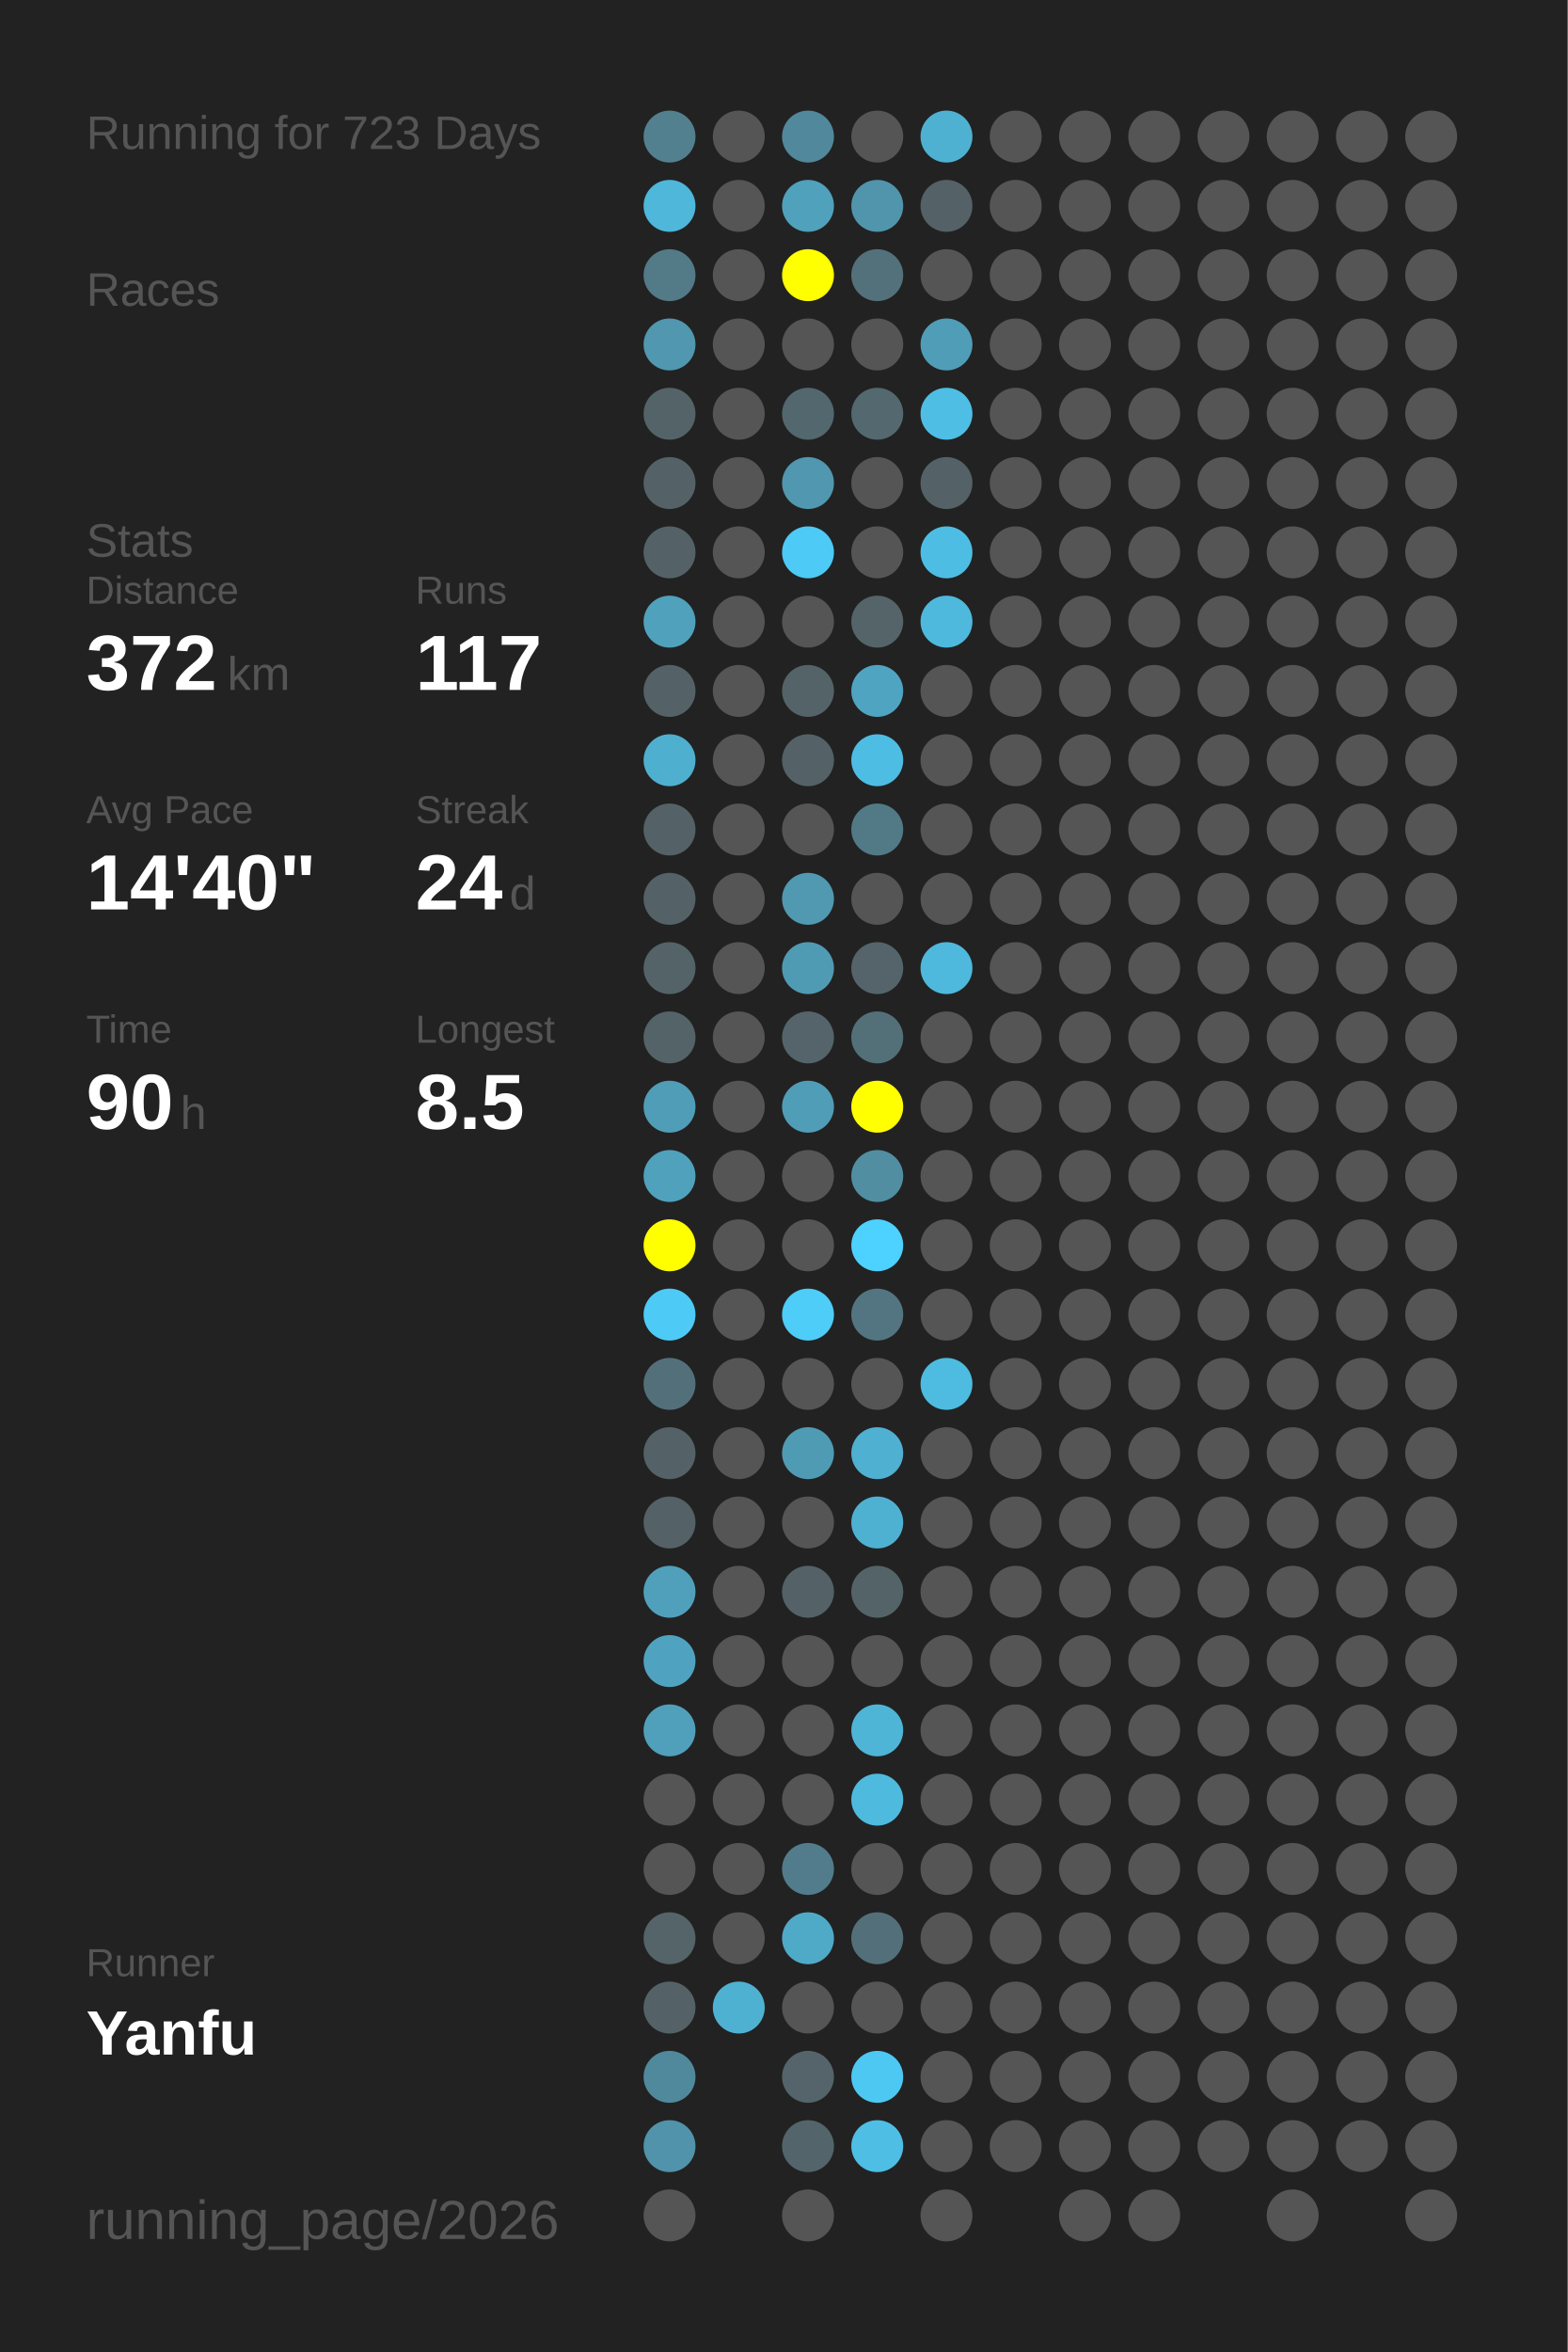
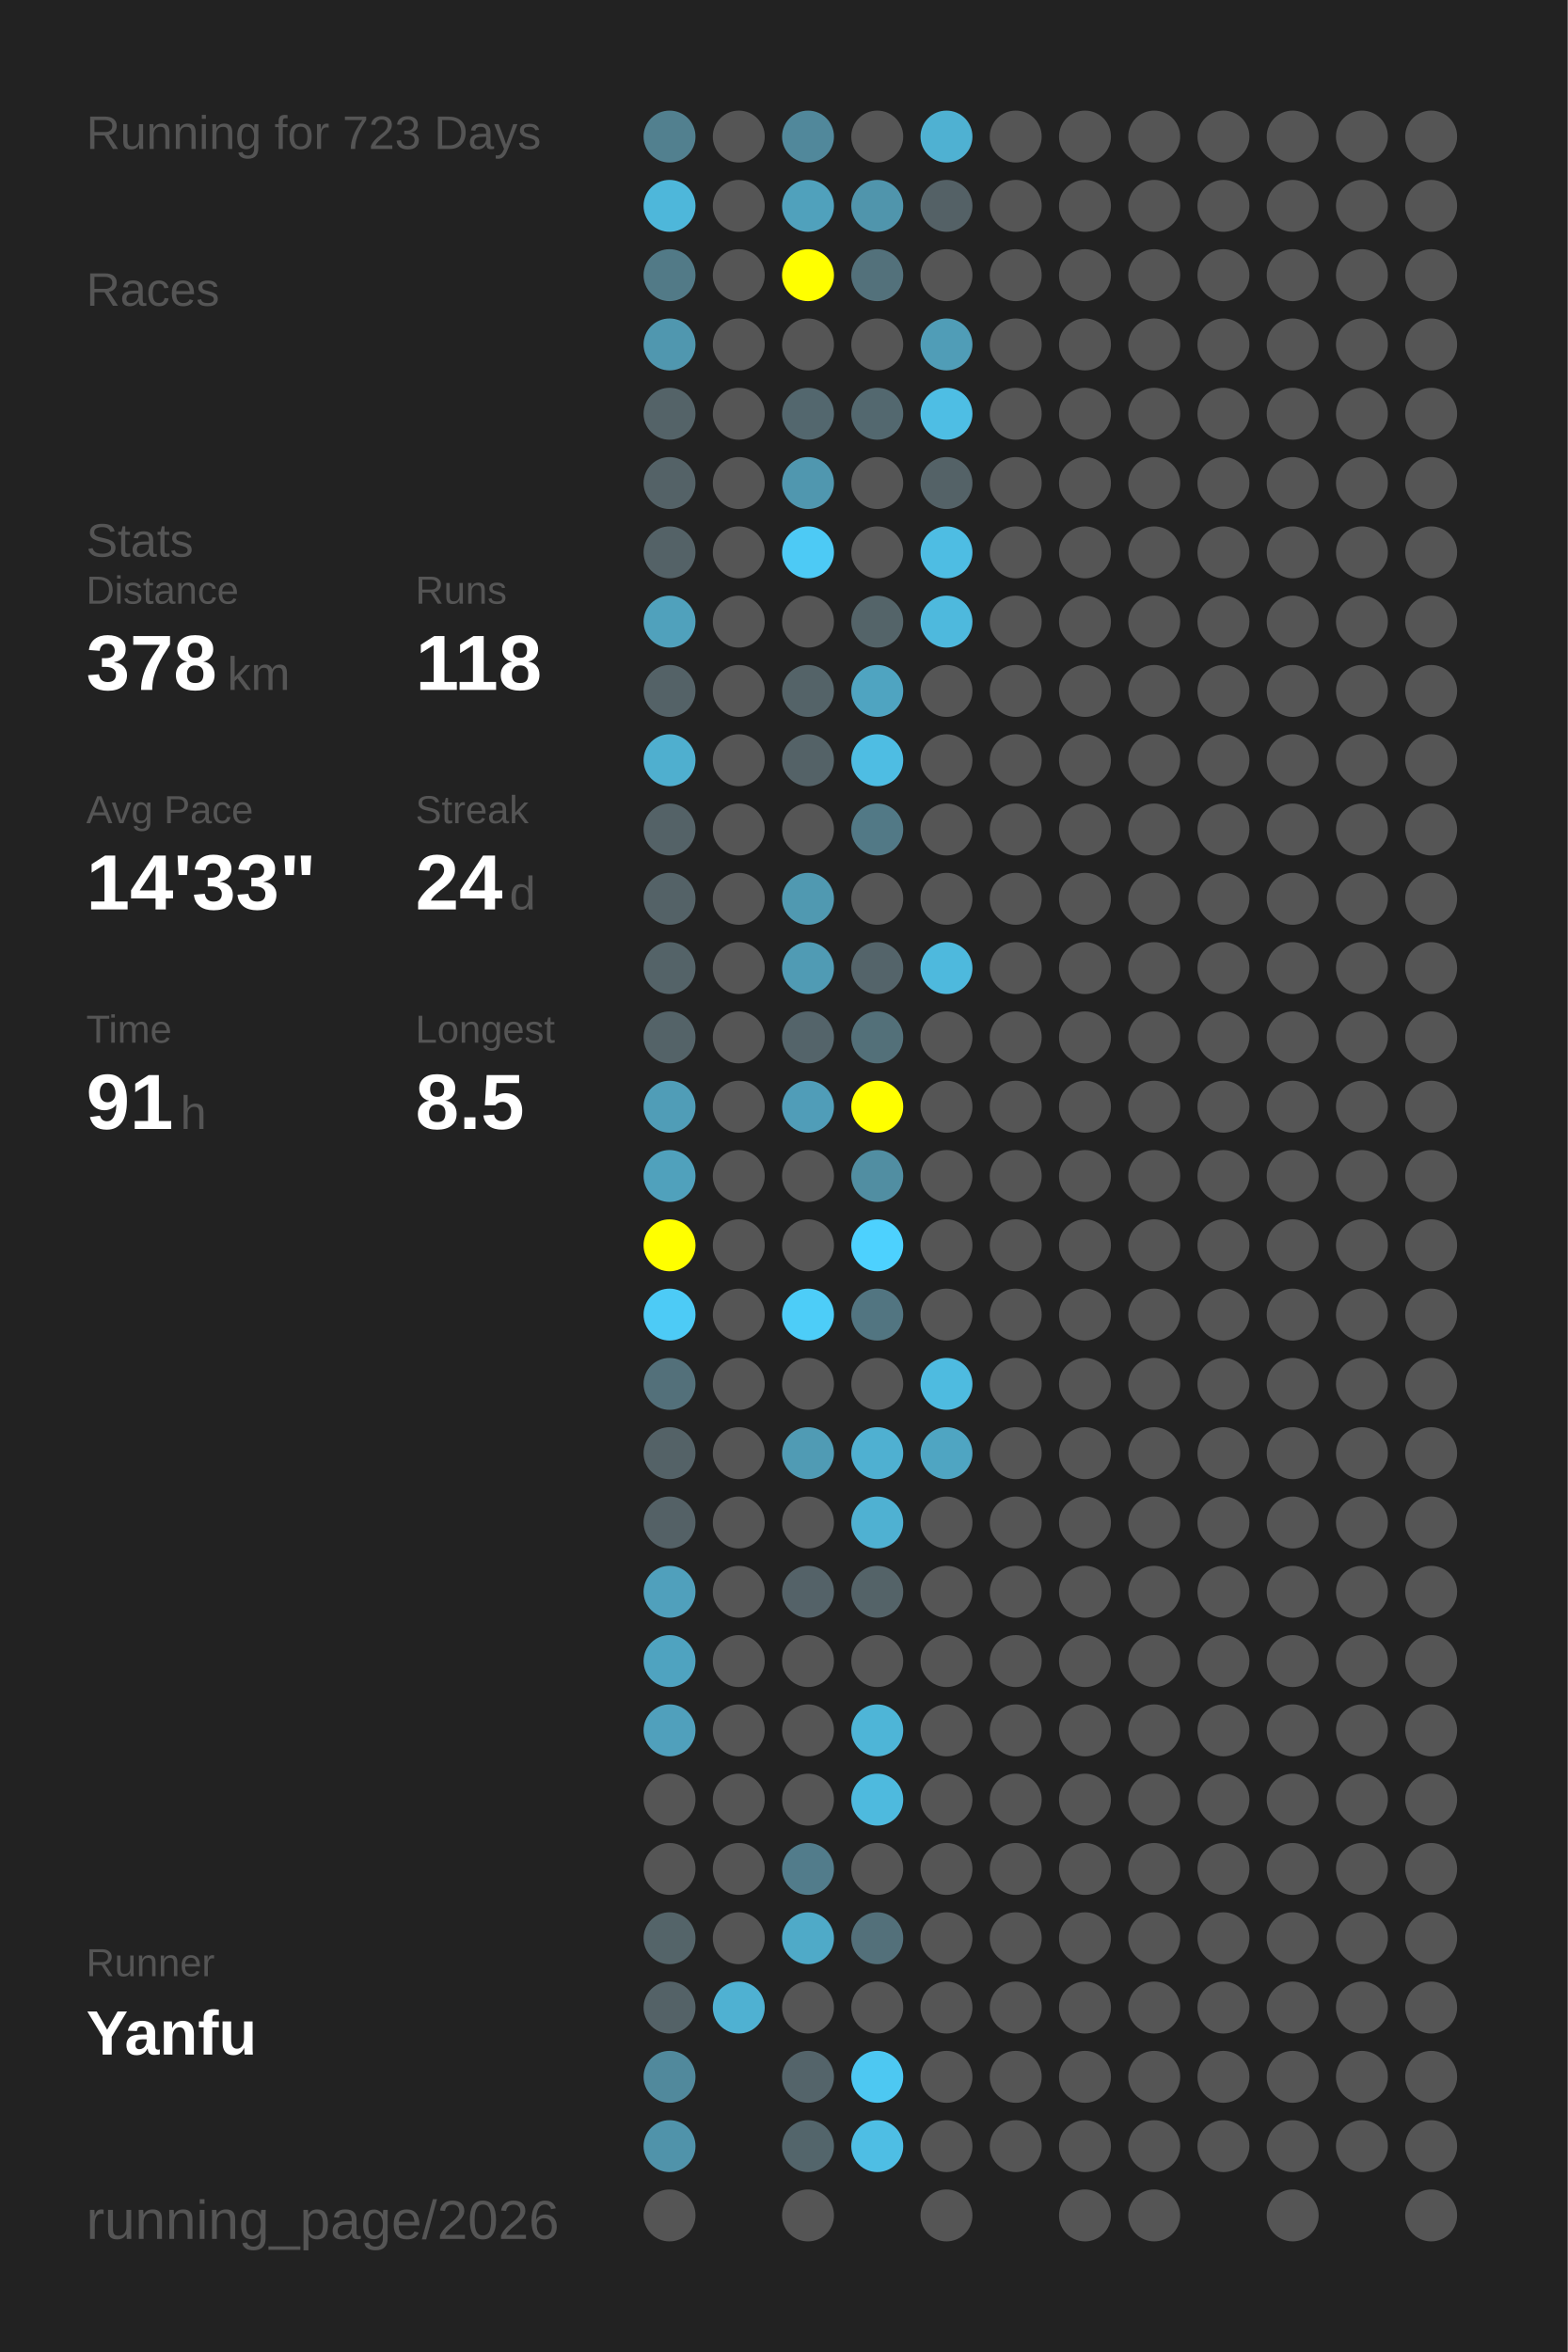
<svg xmlns="http://www.w3.org/2000/svg" baseProfile="full" height="300mm" version="1.1" viewBox="0,0,200,300" width="200mm">
  <defs />
  <rect fill="#222222" height="300" width="200" x="0" y="0" />
  <text fill="#555555" style="font-size:6px; font-family:Arial;" x="11" y="19">Running for 723 Days</text>
  <text fill="#555555" style="font-size:6px; font-family:Arial;" x="11" y="39">Races</text>
  <text fill="#555555" style="font-size:6px; font-family:Arial;" x="11" y="71">Stats</text>
  <text fill="#555555" style="font-size:5px; font-family:Arial;" x="11" y="77">Distance</text>
-   <text fill="#FFFFFF" style="font-size:10px; font-family:Arial; font-weight:bold;" x="11" y="88">372</text>
+   <text fill="#FFFFFF" style="font-size:10px; font-family:Arial; font-weight:bold;" x="11" y="88">378</text>
  <text fill="#555555" style="font-size:6px; font-family:Arial;" x="29" y="88">km</text>
  <text fill="#555555" style="font-size:5px; font-family:Arial;" x="53" y="77">Runs</text>
-   <text fill="#FFFFFF" style="font-size:10px; font-family:Arial; font-weight:bold;" x="53" y="88">117</text>
+   <text fill="#FFFFFF" style="font-size:10px; font-family:Arial; font-weight:bold;" x="53" y="88">118</text>
  <text fill="#555555" style="font-size:5px; font-family:Arial;" x="11" y="105">Avg Pace</text>
-   <text fill="#FFFFFF" style="font-size:10px; font-family:Arial; font-weight:bold;" x="11" y="116">14'40"</text>
+   <text fill="#FFFFFF" style="font-size:10px; font-family:Arial; font-weight:bold;" x="11" y="116">14'33"</text>
  <text fill="#555555" style="font-size:5px; font-family:Arial;" x="53" y="105">Streak</text>
  <text fill="#FFFFFF" style="font-size:10px; font-family:Arial; font-weight:bold;" x="53" y="116">24</text>
  <text fill="#555555" style="font-size:6px; font-family:Arial;" x="65" y="116">d</text>
  <text fill="#555555" style="font-size:5px; font-family:Arial;" x="11" y="133">Time</text>
-   <text fill="#FFFFFF" style="font-size:10px; font-family:Arial; font-weight:bold;" x="11" y="144">90</text>
+   <text fill="#FFFFFF" style="font-size:10px; font-family:Arial; font-weight:bold;" x="11" y="144">91</text>
  <text fill="#555555" style="font-size:6px; font-family:Arial;" x="23" y="144">h</text>
  <text fill="#555555" style="font-size:5px; font-family:Arial;" x="53" y="133">Longest</text>
  <text fill="#FFFFFF" style="font-size:10px; font-family:Arial; font-weight:bold;" x="53" y="144">8.5</text>
  <text fill="#555555" style="font-size:5px; font-family:Arial;" x="11" y="252.065">Runner</text>
  <text fill="#FFFFFF" style="font-size:8px; font-family:Arial; font-weight:bold;" x="11" y="262.065">Yanfu</text>
  <text fill="#555555" style="font-size:7px; font-family:Arial;" x="11" y="285.581">running_page/2026</text>
  <circle cx="85.417" cy="17.419" fill="#52808f" r="3.312" />
  <circle cx="85.417" cy="26.258" fill="#4eb7da" r="3.312" />
  <circle cx="85.417" cy="35.097" fill="#527a87" r="3.312" />
  <circle cx="85.417" cy="43.935" fill="#5097af" r="3.312" />
  <circle cx="85.417" cy="52.774" fill="#546368" r="3.312" />
  <circle cx="85.417" cy="61.613" fill="#546267" r="3.312" />
  <circle cx="85.417" cy="70.452" fill="#546267" r="3.312" />
  <circle cx="85.417" cy="79.29" fill="#50a1bc" r="3.312" />
  <circle cx="85.417" cy="88.129" fill="#546267" r="3.312" />
  <circle cx="85.417" cy="96.968" fill="#4fafcf" r="3.312" />
  <circle cx="85.417" cy="105.806" fill="#546267" r="3.312" />
  <circle cx="85.417" cy="114.645" fill="#546267" r="3.312" />
  <circle cx="85.417" cy="123.484" fill="#546368" r="3.312" />
  <circle cx="85.417" cy="132.323" fill="#546368" r="3.312" />
  <circle cx="85.417" cy="141.161" fill="#509db7" r="3.312" />
  <circle cx="85.417" cy="150" fill="#50a1bc" r="3.312" />
  <circle cx="85.417" cy="158.839" fill="#FFFF00" r="3.312" />
  <circle cx="85.417" cy="167.677" fill="#4dcbf6" r="3.312" />
  <circle cx="85.417" cy="176.516" fill="#53707a" r="3.312" />
  <circle cx="85.417" cy="185.355" fill="#546267" r="3.312" />
  <circle cx="85.417" cy="194.194" fill="#546166" r="3.312" />
  <circle cx="85.417" cy="203.032" fill="#50a0bc" r="3.312" />
  <circle cx="85.417" cy="211.871" fill="#4fa3c0" r="3.312" />
  <circle cx="85.417" cy="220.71" fill="#50a0bc" r="3.312" />
  <circle cx="85.417" cy="229.548" fill="#555555" r="3.312" />
  <circle cx="85.417" cy="238.387" fill="#555555" r="3.312" />
  <circle cx="85.417" cy="247.226" fill="#546469" r="3.312" />
  <circle cx="85.417" cy="256.065" fill="#546267" r="3.312" />
  <circle cx="85.417" cy="264.903" fill="#51899c" r="3.312" />
  <circle cx="85.417" cy="273.742" fill="#5093aa" r="3.312" />
  <circle cx="85.417" cy="282.581" fill="#555555" r="3.312" />
  <circle cx="94.25" cy="17.419" fill="#555555" r="3.312" />
  <circle cx="94.25" cy="26.258" fill="#555555" r="3.312" />
  <circle cx="94.25" cy="35.097" fill="#555555" r="3.312" />
  <circle cx="94.25" cy="43.935" fill="#555555" r="3.312" />
  <circle cx="94.25" cy="52.774" fill="#555555" r="3.312" />
  <circle cx="94.25" cy="61.613" fill="#555555" r="3.312" />
  <circle cx="94.25" cy="70.452" fill="#555555" r="3.312" />
  <circle cx="94.25" cy="79.29" fill="#555555" r="3.312" />
  <circle cx="94.25" cy="88.129" fill="#555555" r="3.312" />
  <circle cx="94.25" cy="96.968" fill="#555555" r="3.312" />
  <circle cx="94.25" cy="105.806" fill="#555555" r="3.312" />
  <circle cx="94.25" cy="114.645" fill="#555555" r="3.312" />
  <circle cx="94.25" cy="123.484" fill="#555555" r="3.312" />
  <circle cx="94.25" cy="132.323" fill="#555555" r="3.312" />
  <circle cx="94.25" cy="141.161" fill="#555555" r="3.312" />
  <circle cx="94.25" cy="150" fill="#555555" r="3.312" />
  <circle cx="94.25" cy="158.839" fill="#555555" r="3.312" />
  <circle cx="94.25" cy="167.677" fill="#555555" r="3.312" />
  <circle cx="94.25" cy="176.516" fill="#555555" r="3.312" />
  <circle cx="94.25" cy="185.355" fill="#555555" r="3.312" />
  <circle cx="94.25" cy="194.194" fill="#555555" r="3.312" />
  <circle cx="94.25" cy="203.032" fill="#555555" r="3.312" />
  <circle cx="94.25" cy="211.871" fill="#555555" r="3.312" />
  <circle cx="94.25" cy="220.71" fill="#555555" r="3.312" />
  <circle cx="94.25" cy="229.548" fill="#555555" r="3.312" />
  <circle cx="94.25" cy="238.387" fill="#555555" r="3.312" />
  <circle cx="94.25" cy="247.226" fill="#555555" r="3.312" />
  <circle cx="94.25" cy="256.065" fill="#4fb1d2" r="3.312" />
  <circle cx="103.083" cy="17.419" fill="#51889b" r="3.312" />
  <circle cx="103.083" cy="26.258" fill="#50a1bc" r="3.312" />
  <circle cx="103.083" cy="35.097" fill="#FFFF00" r="3.312" />
  <circle cx="103.083" cy="43.935" fill="#555555" r="3.312" />
  <circle cx="103.083" cy="52.774" fill="#53676e" r="3.312" />
  <circle cx="103.083" cy="61.613" fill="#5097af" r="3.312" />
  <circle cx="103.083" cy="70.452" fill="#4dcaf5" r="3.312" />
  <circle cx="103.083" cy="79.29" fill="#555555" r="3.312" />
  <circle cx="103.083" cy="88.129" fill="#546368" r="3.312" />
  <circle cx="103.083" cy="96.968" fill="#546267" r="3.312" />
  <circle cx="103.083" cy="105.806" fill="#555555" r="3.312" />
  <circle cx="103.083" cy="114.645" fill="#5099b1" r="3.312" />
  <circle cx="103.083" cy="123.484" fill="#509bb4" r="3.312" />
  <circle cx="103.083" cy="132.323" fill="#54646a" r="3.312" />
  <circle cx="103.083" cy="141.161" fill="#509db8" r="3.312" />
  <circle cx="103.083" cy="150" fill="#555555" r="3.312" />
  <circle cx="103.083" cy="158.839" fill="#555555" r="3.312" />
  <circle cx="103.083" cy="167.677" fill="#4dcdf8" r="3.312" />
  <circle cx="103.083" cy="176.516" fill="#555555" r="3.312" />
  <circle cx="103.083" cy="185.355" fill="#509bb4" r="3.312" />
  <circle cx="103.083" cy="194.194" fill="#555555" r="3.312" />
  <circle cx="103.083" cy="203.032" fill="#546268" r="3.312" />
  <circle cx="103.083" cy="211.871" fill="#555555" r="3.312" />
  <circle cx="103.083" cy="220.71" fill="#555555" r="3.312" />
  <circle cx="103.083" cy="229.548" fill="#555555" r="3.312" />
  <circle cx="103.083" cy="238.387" fill="#527c8b" r="3.312" />
  <circle cx="103.083" cy="247.226" fill="#4faac8" r="3.312" />
  <circle cx="103.083" cy="256.065" fill="#555555" r="3.312" />
  <circle cx="103.083" cy="264.903" fill="#54646a" r="3.312" />
  <circle cx="103.083" cy="273.742" fill="#53656b" r="3.312" />
  <circle cx="103.083" cy="282.581" fill="#555555" r="3.312" />
  <circle cx="111.917" cy="17.419" fill="#555555" r="3.312" />
  <circle cx="111.917" cy="26.258" fill="#5095ac" r="3.312" />
  <circle cx="111.917" cy="35.097" fill="#53717b" r="3.312" />
  <circle cx="111.917" cy="43.935" fill="#555555" r="3.312" />
  <circle cx="111.917" cy="52.774" fill="#53686f" r="3.312" />
  <circle cx="111.917" cy="61.613" fill="#555555" r="3.312" />
  <circle cx="111.917" cy="70.452" fill="#555555" r="3.312" />
  <circle cx="111.917" cy="79.29" fill="#546469" r="3.312" />
  <circle cx="111.917" cy="88.129" fill="#4fa4c1" r="3.312" />
  <circle cx="111.917" cy="96.968" fill="#4ebde3" r="3.312" />
  <circle cx="111.917" cy="105.806" fill="#527986" r="3.312" />
  <circle cx="111.917" cy="114.645" fill="#555555" r="3.312" />
  <circle cx="111.917" cy="123.484" fill="#54646a" r="3.312" />
  <circle cx="111.917" cy="132.323" fill="#537079" r="3.312" />
  <circle cx="111.917" cy="141.161" fill="#FFFF00" r="3.312" />
  <circle cx="111.917" cy="150" fill="#518ea2" r="3.312" />
  <circle cx="111.917" cy="158.839" fill="#4dd1fe" r="3.312" />
  <circle cx="111.917" cy="167.677" fill="#527581" r="3.312" />
  <circle cx="111.917" cy="176.516" fill="#555555" r="3.312" />
  <circle cx="111.917" cy="185.355" fill="#4fb0d1" r="3.312" />
  <circle cx="111.917" cy="194.194" fill="#4fb1d2" r="3.312" />
  <circle cx="111.917" cy="203.032" fill="#546368" r="3.312" />
  <circle cx="111.917" cy="211.871" fill="#555555" r="3.312" />
  <circle cx="111.917" cy="220.71" fill="#4eb5d7" r="3.312" />
  <circle cx="111.917" cy="229.548" fill="#4ebade" r="3.312" />
  <circle cx="111.917" cy="238.387" fill="#555555" r="3.312" />
  <circle cx="111.917" cy="247.226" fill="#53707a" r="3.312" />
  <circle cx="111.917" cy="256.065" fill="#555555" r="3.312" />
  <circle cx="111.917" cy="264.903" fill="#4dc8f2" r="3.312" />
  <circle cx="111.917" cy="273.742" fill="#4ebee4" r="3.312" />
  <circle cx="120.75" cy="17.419" fill="#4fb1d2" r="3.312" />
  <circle cx="120.75" cy="26.258" fill="#546166" r="3.312" />
  <circle cx="120.75" cy="35.097" fill="#555555" r="3.312" />
  <circle cx="120.75" cy="43.935" fill="#509db7" r="3.312" />
  <circle cx="120.75" cy="52.774" fill="#4ebee4" r="3.312" />
  <circle cx="120.75" cy="61.613" fill="#546267" r="3.312" />
  <circle cx="120.75" cy="70.452" fill="#4ebde3" r="3.312" />
  <circle cx="120.75" cy="79.29" fill="#4eb9dd" r="3.312" />
  <circle cx="120.75" cy="88.129" fill="#555555" r="3.312" />
  <circle cx="120.75" cy="96.968" fill="#555555" r="3.312" />
  <circle cx="120.75" cy="105.806" fill="#555555" r="3.312" />
  <circle cx="120.75" cy="114.645" fill="#555555" r="3.312" />
  <circle cx="120.75" cy="123.484" fill="#4eb9dd" r="3.312" />
  <circle cx="120.75" cy="132.323" fill="#555555" r="3.312" />
  <circle cx="120.75" cy="141.161" fill="#555555" r="3.312" />
  <circle cx="120.75" cy="150" fill="#555555" r="3.312" />
  <circle cx="120.75" cy="158.839" fill="#555555" r="3.312" />
  <circle cx="120.75" cy="167.677" fill="#555555" r="3.312" />
  <circle cx="120.75" cy="176.516" fill="#4ebbe0" r="3.312" />
-   <circle cx="120.75" cy="185.355" fill="#555555" r="3.312" />
+   <circle cx="120.75" cy="185.355" fill="#4fa5c2" r="3.312" />
  <circle cx="120.75" cy="194.194" fill="#555555" r="3.312" />
  <circle cx="120.75" cy="203.032" fill="#555555" r="3.312" />
  <circle cx="120.75" cy="211.871" fill="#555555" r="3.312" />
  <circle cx="120.75" cy="220.71" fill="#555555" r="3.312" />
  <circle cx="120.75" cy="229.548" fill="#555555" r="3.312" />
  <circle cx="120.75" cy="238.387" fill="#555555" r="3.312" />
  <circle cx="120.75" cy="247.226" fill="#555555" r="3.312" />
  <circle cx="120.75" cy="256.065" fill="#555555" r="3.312" />
  <circle cx="120.75" cy="264.903" fill="#555555" r="3.312" />
  <circle cx="120.75" cy="273.742" fill="#555555" r="3.312" />
  <circle cx="120.75" cy="282.581" fill="#555555" r="3.312" />
  <circle cx="129.583" cy="17.419" fill="#555555" r="3.312" />
  <circle cx="129.583" cy="26.258" fill="#555555" r="3.312" />
  <circle cx="129.583" cy="35.097" fill="#555555" r="3.312" />
  <circle cx="129.583" cy="43.935" fill="#555555" r="3.312" />
  <circle cx="129.583" cy="52.774" fill="#555555" r="3.312" />
  <circle cx="129.583" cy="61.613" fill="#555555" r="3.312" />
  <circle cx="129.583" cy="70.452" fill="#555555" r="3.312" />
  <circle cx="129.583" cy="79.29" fill="#555555" r="3.312" />
  <circle cx="129.583" cy="88.129" fill="#555555" r="3.312" />
  <circle cx="129.583" cy="96.968" fill="#555555" r="3.312" />
  <circle cx="129.583" cy="105.806" fill="#555555" r="3.312" />
  <circle cx="129.583" cy="114.645" fill="#555555" r="3.312" />
  <circle cx="129.583" cy="123.484" fill="#555555" r="3.312" />
  <circle cx="129.583" cy="132.323" fill="#555555" r="3.312" />
  <circle cx="129.583" cy="141.161" fill="#555555" r="3.312" />
  <circle cx="129.583" cy="150" fill="#555555" r="3.312" />
  <circle cx="129.583" cy="158.839" fill="#555555" r="3.312" />
  <circle cx="129.583" cy="167.677" fill="#555555" r="3.312" />
  <circle cx="129.583" cy="176.516" fill="#555555" r="3.312" />
  <circle cx="129.583" cy="185.355" fill="#555555" r="3.312" />
  <circle cx="129.583" cy="194.194" fill="#555555" r="3.312" />
  <circle cx="129.583" cy="203.032" fill="#555555" r="3.312" />
  <circle cx="129.583" cy="211.871" fill="#555555" r="3.312" />
  <circle cx="129.583" cy="220.71" fill="#555555" r="3.312" />
  <circle cx="129.583" cy="229.548" fill="#555555" r="3.312" />
  <circle cx="129.583" cy="238.387" fill="#555555" r="3.312" />
  <circle cx="129.583" cy="247.226" fill="#555555" r="3.312" />
  <circle cx="129.583" cy="256.065" fill="#555555" r="3.312" />
  <circle cx="129.583" cy="264.903" fill="#555555" r="3.312" />
  <circle cx="129.583" cy="273.742" fill="#555555" r="3.312" />
  <circle cx="138.417" cy="17.419" fill="#555555" r="3.312" />
  <circle cx="138.417" cy="26.258" fill="#555555" r="3.312" />
  <circle cx="138.417" cy="35.097" fill="#555555" r="3.312" />
  <circle cx="138.417" cy="43.935" fill="#555555" r="3.312" />
  <circle cx="138.417" cy="52.774" fill="#555555" r="3.312" />
  <circle cx="138.417" cy="61.613" fill="#555555" r="3.312" />
  <circle cx="138.417" cy="70.452" fill="#555555" r="3.312" />
  <circle cx="138.417" cy="79.29" fill="#555555" r="3.312" />
  <circle cx="138.417" cy="88.129" fill="#555555" r="3.312" />
  <circle cx="138.417" cy="96.968" fill="#555555" r="3.312" />
  <circle cx="138.417" cy="105.806" fill="#555555" r="3.312" />
  <circle cx="138.417" cy="114.645" fill="#555555" r="3.312" />
  <circle cx="138.417" cy="123.484" fill="#555555" r="3.312" />
  <circle cx="138.417" cy="132.323" fill="#555555" r="3.312" />
  <circle cx="138.417" cy="141.161" fill="#555555" r="3.312" />
  <circle cx="138.417" cy="150" fill="#555555" r="3.312" />
  <circle cx="138.417" cy="158.839" fill="#555555" r="3.312" />
  <circle cx="138.417" cy="167.677" fill="#555555" r="3.312" />
  <circle cx="138.417" cy="176.516" fill="#555555" r="3.312" />
  <circle cx="138.417" cy="185.355" fill="#555555" r="3.312" />
  <circle cx="138.417" cy="194.194" fill="#555555" r="3.312" />
  <circle cx="138.417" cy="203.032" fill="#555555" r="3.312" />
  <circle cx="138.417" cy="211.871" fill="#555555" r="3.312" />
  <circle cx="138.417" cy="220.71" fill="#555555" r="3.312" />
  <circle cx="138.417" cy="229.548" fill="#555555" r="3.312" />
  <circle cx="138.417" cy="238.387" fill="#555555" r="3.312" />
  <circle cx="138.417" cy="247.226" fill="#555555" r="3.312" />
  <circle cx="138.417" cy="256.065" fill="#555555" r="3.312" />
  <circle cx="138.417" cy="264.903" fill="#555555" r="3.312" />
  <circle cx="138.417" cy="273.742" fill="#555555" r="3.312" />
  <circle cx="138.417" cy="282.581" fill="#555555" r="3.312" />
  <circle cx="147.25" cy="17.419" fill="#555555" r="3.312" />
  <circle cx="147.25" cy="26.258" fill="#555555" r="3.312" />
  <circle cx="147.25" cy="35.097" fill="#555555" r="3.312" />
  <circle cx="147.25" cy="43.935" fill="#555555" r="3.312" />
  <circle cx="147.25" cy="52.774" fill="#555555" r="3.312" />
  <circle cx="147.25" cy="61.613" fill="#555555" r="3.312" />
  <circle cx="147.25" cy="70.452" fill="#555555" r="3.312" />
  <circle cx="147.25" cy="79.29" fill="#555555" r="3.312" />
  <circle cx="147.25" cy="88.129" fill="#555555" r="3.312" />
  <circle cx="147.25" cy="96.968" fill="#555555" r="3.312" />
  <circle cx="147.25" cy="105.806" fill="#555555" r="3.312" />
  <circle cx="147.25" cy="114.645" fill="#555555" r="3.312" />
  <circle cx="147.25" cy="123.484" fill="#555555" r="3.312" />
  <circle cx="147.25" cy="132.323" fill="#555555" r="3.312" />
  <circle cx="147.25" cy="141.161" fill="#555555" r="3.312" />
  <circle cx="147.25" cy="150" fill="#555555" r="3.312" />
  <circle cx="147.25" cy="158.839" fill="#555555" r="3.312" />
  <circle cx="147.25" cy="167.677" fill="#555555" r="3.312" />
  <circle cx="147.25" cy="176.516" fill="#555555" r="3.312" />
  <circle cx="147.25" cy="185.355" fill="#555555" r="3.312" />
  <circle cx="147.25" cy="194.194" fill="#555555" r="3.312" />
  <circle cx="147.25" cy="203.032" fill="#555555" r="3.312" />
  <circle cx="147.25" cy="211.871" fill="#555555" r="3.312" />
  <circle cx="147.25" cy="220.71" fill="#555555" r="3.312" />
  <circle cx="147.25" cy="229.548" fill="#555555" r="3.312" />
  <circle cx="147.25" cy="238.387" fill="#555555" r="3.312" />
  <circle cx="147.25" cy="247.226" fill="#555555" r="3.312" />
  <circle cx="147.25" cy="256.065" fill="#555555" r="3.312" />
  <circle cx="147.25" cy="264.903" fill="#555555" r="3.312" />
  <circle cx="147.25" cy="273.742" fill="#555555" r="3.312" />
  <circle cx="147.25" cy="282.581" fill="#555555" r="3.312" />
  <circle cx="156.083" cy="17.419" fill="#555555" r="3.312" />
  <circle cx="156.083" cy="26.258" fill="#555555" r="3.312" />
  <circle cx="156.083" cy="35.097" fill="#555555" r="3.312" />
  <circle cx="156.083" cy="43.935" fill="#555555" r="3.312" />
  <circle cx="156.083" cy="52.774" fill="#555555" r="3.312" />
  <circle cx="156.083" cy="61.613" fill="#555555" r="3.312" />
  <circle cx="156.083" cy="70.452" fill="#555555" r="3.312" />
  <circle cx="156.083" cy="79.29" fill="#555555" r="3.312" />
  <circle cx="156.083" cy="88.129" fill="#555555" r="3.312" />
  <circle cx="156.083" cy="96.968" fill="#555555" r="3.312" />
  <circle cx="156.083" cy="105.806" fill="#555555" r="3.312" />
  <circle cx="156.083" cy="114.645" fill="#555555" r="3.312" />
  <circle cx="156.083" cy="123.484" fill="#555555" r="3.312" />
  <circle cx="156.083" cy="132.323" fill="#555555" r="3.312" />
  <circle cx="156.083" cy="141.161" fill="#555555" r="3.312" />
  <circle cx="156.083" cy="150" fill="#555555" r="3.312" />
  <circle cx="156.083" cy="158.839" fill="#555555" r="3.312" />
  <circle cx="156.083" cy="167.677" fill="#555555" r="3.312" />
  <circle cx="156.083" cy="176.516" fill="#555555" r="3.312" />
  <circle cx="156.083" cy="185.355" fill="#555555" r="3.312" />
  <circle cx="156.083" cy="194.194" fill="#555555" r="3.312" />
  <circle cx="156.083" cy="203.032" fill="#555555" r="3.312" />
  <circle cx="156.083" cy="211.871" fill="#555555" r="3.312" />
  <circle cx="156.083" cy="220.71" fill="#555555" r="3.312" />
  <circle cx="156.083" cy="229.548" fill="#555555" r="3.312" />
  <circle cx="156.083" cy="238.387" fill="#555555" r="3.312" />
  <circle cx="156.083" cy="247.226" fill="#555555" r="3.312" />
  <circle cx="156.083" cy="256.065" fill="#555555" r="3.312" />
  <circle cx="156.083" cy="264.903" fill="#555555" r="3.312" />
  <circle cx="156.083" cy="273.742" fill="#555555" r="3.312" />
  <circle cx="164.917" cy="17.419" fill="#555555" r="3.312" />
  <circle cx="164.917" cy="26.258" fill="#555555" r="3.312" />
  <circle cx="164.917" cy="35.097" fill="#555555" r="3.312" />
  <circle cx="164.917" cy="43.935" fill="#555555" r="3.312" />
  <circle cx="164.917" cy="52.774" fill="#555555" r="3.312" />
  <circle cx="164.917" cy="61.613" fill="#555555" r="3.312" />
  <circle cx="164.917" cy="70.452" fill="#555555" r="3.312" />
  <circle cx="164.917" cy="79.29" fill="#555555" r="3.312" />
  <circle cx="164.917" cy="88.129" fill="#555555" r="3.312" />
  <circle cx="164.917" cy="96.968" fill="#555555" r="3.312" />
  <circle cx="164.917" cy="105.806" fill="#555555" r="3.312" />
  <circle cx="164.917" cy="114.645" fill="#555555" r="3.312" />
  <circle cx="164.917" cy="123.484" fill="#555555" r="3.312" />
  <circle cx="164.917" cy="132.323" fill="#555555" r="3.312" />
  <circle cx="164.917" cy="141.161" fill="#555555" r="3.312" />
  <circle cx="164.917" cy="150" fill="#555555" r="3.312" />
  <circle cx="164.917" cy="158.839" fill="#555555" r="3.312" />
  <circle cx="164.917" cy="167.677" fill="#555555" r="3.312" />
  <circle cx="164.917" cy="176.516" fill="#555555" r="3.312" />
  <circle cx="164.917" cy="185.355" fill="#555555" r="3.312" />
  <circle cx="164.917" cy="194.194" fill="#555555" r="3.312" />
  <circle cx="164.917" cy="203.032" fill="#555555" r="3.312" />
  <circle cx="164.917" cy="211.871" fill="#555555" r="3.312" />
  <circle cx="164.917" cy="220.71" fill="#555555" r="3.312" />
  <circle cx="164.917" cy="229.548" fill="#555555" r="3.312" />
  <circle cx="164.917" cy="238.387" fill="#555555" r="3.312" />
  <circle cx="164.917" cy="247.226" fill="#555555" r="3.312" />
  <circle cx="164.917" cy="256.065" fill="#555555" r="3.312" />
  <circle cx="164.917" cy="264.903" fill="#555555" r="3.312" />
  <circle cx="164.917" cy="273.742" fill="#555555" r="3.312" />
  <circle cx="164.917" cy="282.581" fill="#555555" r="3.312" />
  <circle cx="173.75" cy="17.419" fill="#555555" r="3.312" />
  <circle cx="173.75" cy="26.258" fill="#555555" r="3.312" />
  <circle cx="173.75" cy="35.097" fill="#555555" r="3.312" />
  <circle cx="173.75" cy="43.935" fill="#555555" r="3.312" />
  <circle cx="173.75" cy="52.774" fill="#555555" r="3.312" />
  <circle cx="173.75" cy="61.613" fill="#555555" r="3.312" />
  <circle cx="173.75" cy="70.452" fill="#555555" r="3.312" />
  <circle cx="173.75" cy="79.29" fill="#555555" r="3.312" />
  <circle cx="173.75" cy="88.129" fill="#555555" r="3.312" />
  <circle cx="173.75" cy="96.968" fill="#555555" r="3.312" />
  <circle cx="173.75" cy="105.806" fill="#555555" r="3.312" />
  <circle cx="173.75" cy="114.645" fill="#555555" r="3.312" />
  <circle cx="173.75" cy="123.484" fill="#555555" r="3.312" />
  <circle cx="173.75" cy="132.323" fill="#555555" r="3.312" />
  <circle cx="173.75" cy="141.161" fill="#555555" r="3.312" />
  <circle cx="173.75" cy="150" fill="#555555" r="3.312" />
  <circle cx="173.75" cy="158.839" fill="#555555" r="3.312" />
  <circle cx="173.75" cy="167.677" fill="#555555" r="3.312" />
  <circle cx="173.75" cy="176.516" fill="#555555" r="3.312" />
  <circle cx="173.75" cy="185.355" fill="#555555" r="3.312" />
  <circle cx="173.75" cy="194.194" fill="#555555" r="3.312" />
  <circle cx="173.75" cy="203.032" fill="#555555" r="3.312" />
  <circle cx="173.75" cy="211.871" fill="#555555" r="3.312" />
  <circle cx="173.75" cy="220.71" fill="#555555" r="3.312" />
  <circle cx="173.75" cy="229.548" fill="#555555" r="3.312" />
  <circle cx="173.75" cy="238.387" fill="#555555" r="3.312" />
  <circle cx="173.75" cy="247.226" fill="#555555" r="3.312" />
  <circle cx="173.75" cy="256.065" fill="#555555" r="3.312" />
  <circle cx="173.75" cy="264.903" fill="#555555" r="3.312" />
  <circle cx="173.75" cy="273.742" fill="#555555" r="3.312" />
  <circle cx="182.583" cy="17.419" fill="#555555" r="3.312" />
  <circle cx="182.583" cy="26.258" fill="#555555" r="3.312" />
  <circle cx="182.583" cy="35.097" fill="#555555" r="3.312" />
  <circle cx="182.583" cy="43.935" fill="#555555" r="3.312" />
  <circle cx="182.583" cy="52.774" fill="#555555" r="3.312" />
  <circle cx="182.583" cy="61.613" fill="#555555" r="3.312" />
  <circle cx="182.583" cy="70.452" fill="#555555" r="3.312" />
  <circle cx="182.583" cy="79.29" fill="#555555" r="3.312" />
  <circle cx="182.583" cy="88.129" fill="#555555" r="3.312" />
  <circle cx="182.583" cy="96.968" fill="#555555" r="3.312" />
  <circle cx="182.583" cy="105.806" fill="#555555" r="3.312" />
  <circle cx="182.583" cy="114.645" fill="#555555" r="3.312" />
  <circle cx="182.583" cy="123.484" fill="#555555" r="3.312" />
  <circle cx="182.583" cy="132.323" fill="#555555" r="3.312" />
  <circle cx="182.583" cy="141.161" fill="#555555" r="3.312" />
  <circle cx="182.583" cy="150" fill="#555555" r="3.312" />
  <circle cx="182.583" cy="158.839" fill="#555555" r="3.312" />
  <circle cx="182.583" cy="167.677" fill="#555555" r="3.312" />
  <circle cx="182.583" cy="176.516" fill="#555555" r="3.312" />
  <circle cx="182.583" cy="185.355" fill="#555555" r="3.312" />
  <circle cx="182.583" cy="194.194" fill="#555555" r="3.312" />
  <circle cx="182.583" cy="203.032" fill="#555555" r="3.312" />
  <circle cx="182.583" cy="211.871" fill="#555555" r="3.312" />
  <circle cx="182.583" cy="220.71" fill="#555555" r="3.312" />
  <circle cx="182.583" cy="229.548" fill="#555555" r="3.312" />
  <circle cx="182.583" cy="238.387" fill="#555555" r="3.312" />
  <circle cx="182.583" cy="247.226" fill="#555555" r="3.312" />
  <circle cx="182.583" cy="256.065" fill="#555555" r="3.312" />
  <circle cx="182.583" cy="264.903" fill="#555555" r="3.312" />
  <circle cx="182.583" cy="273.742" fill="#555555" r="3.312" />
  <circle cx="182.583" cy="282.581" fill="#555555" r="3.312" />
</svg>
